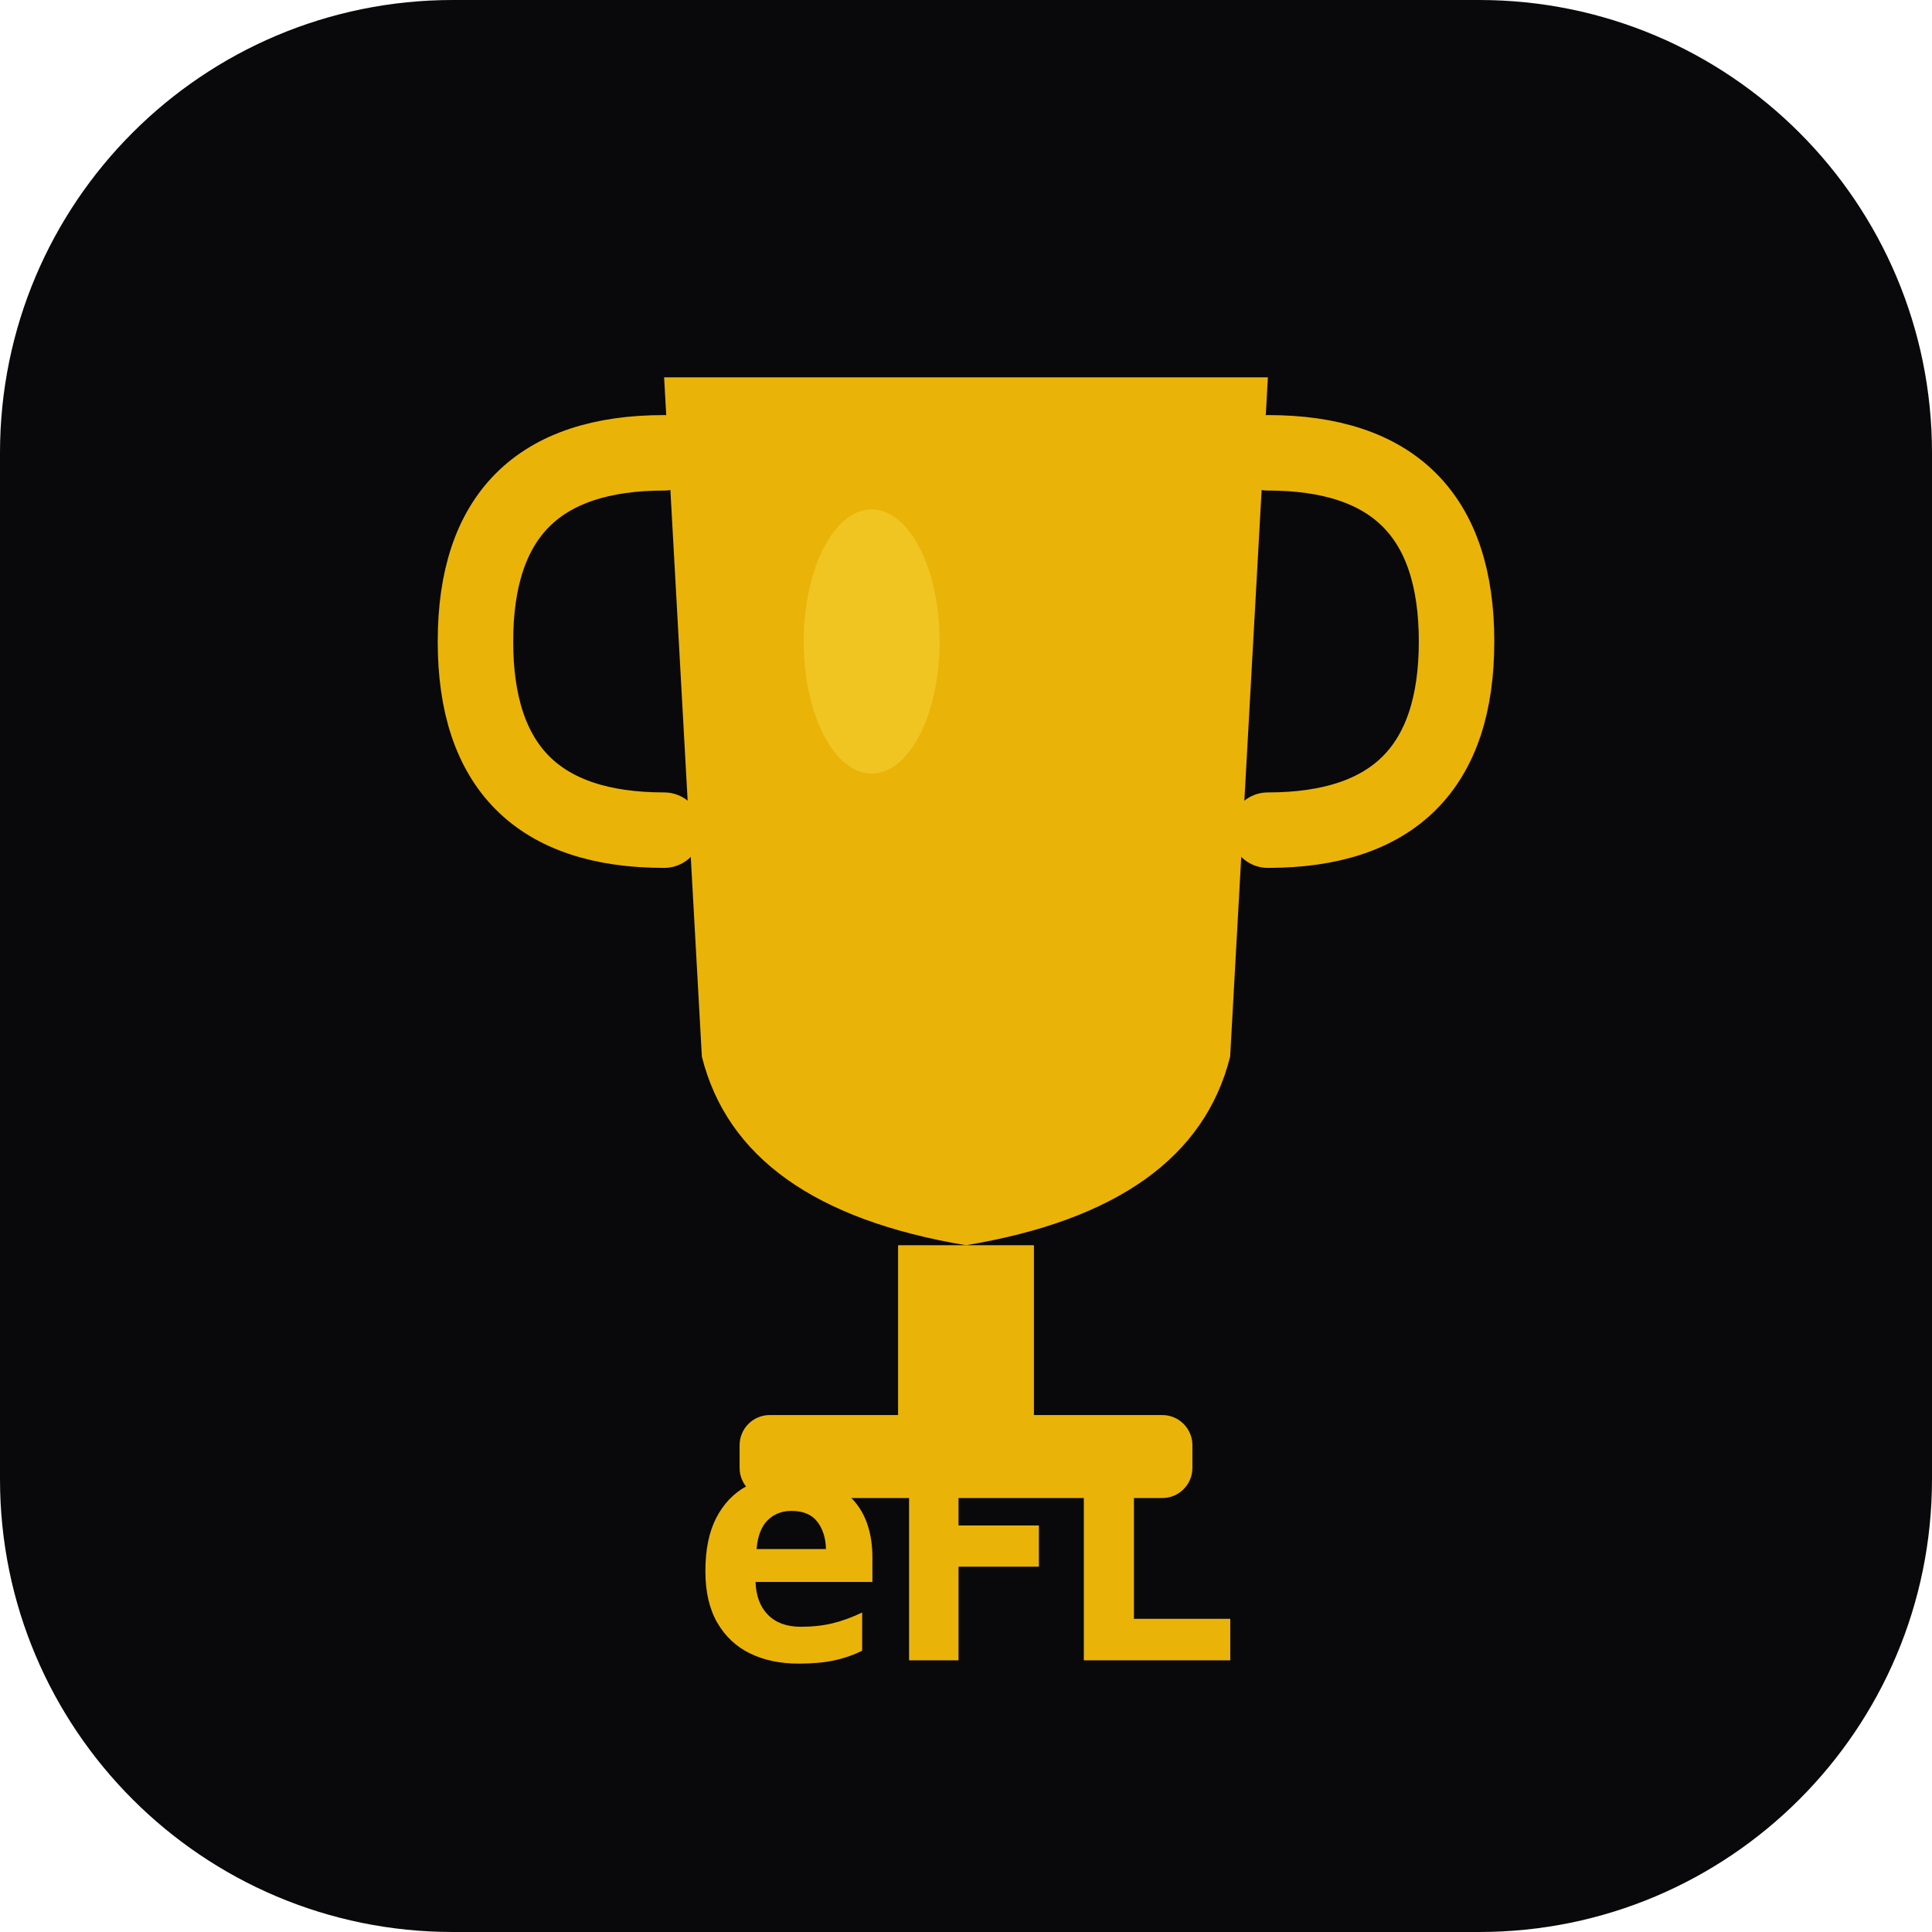
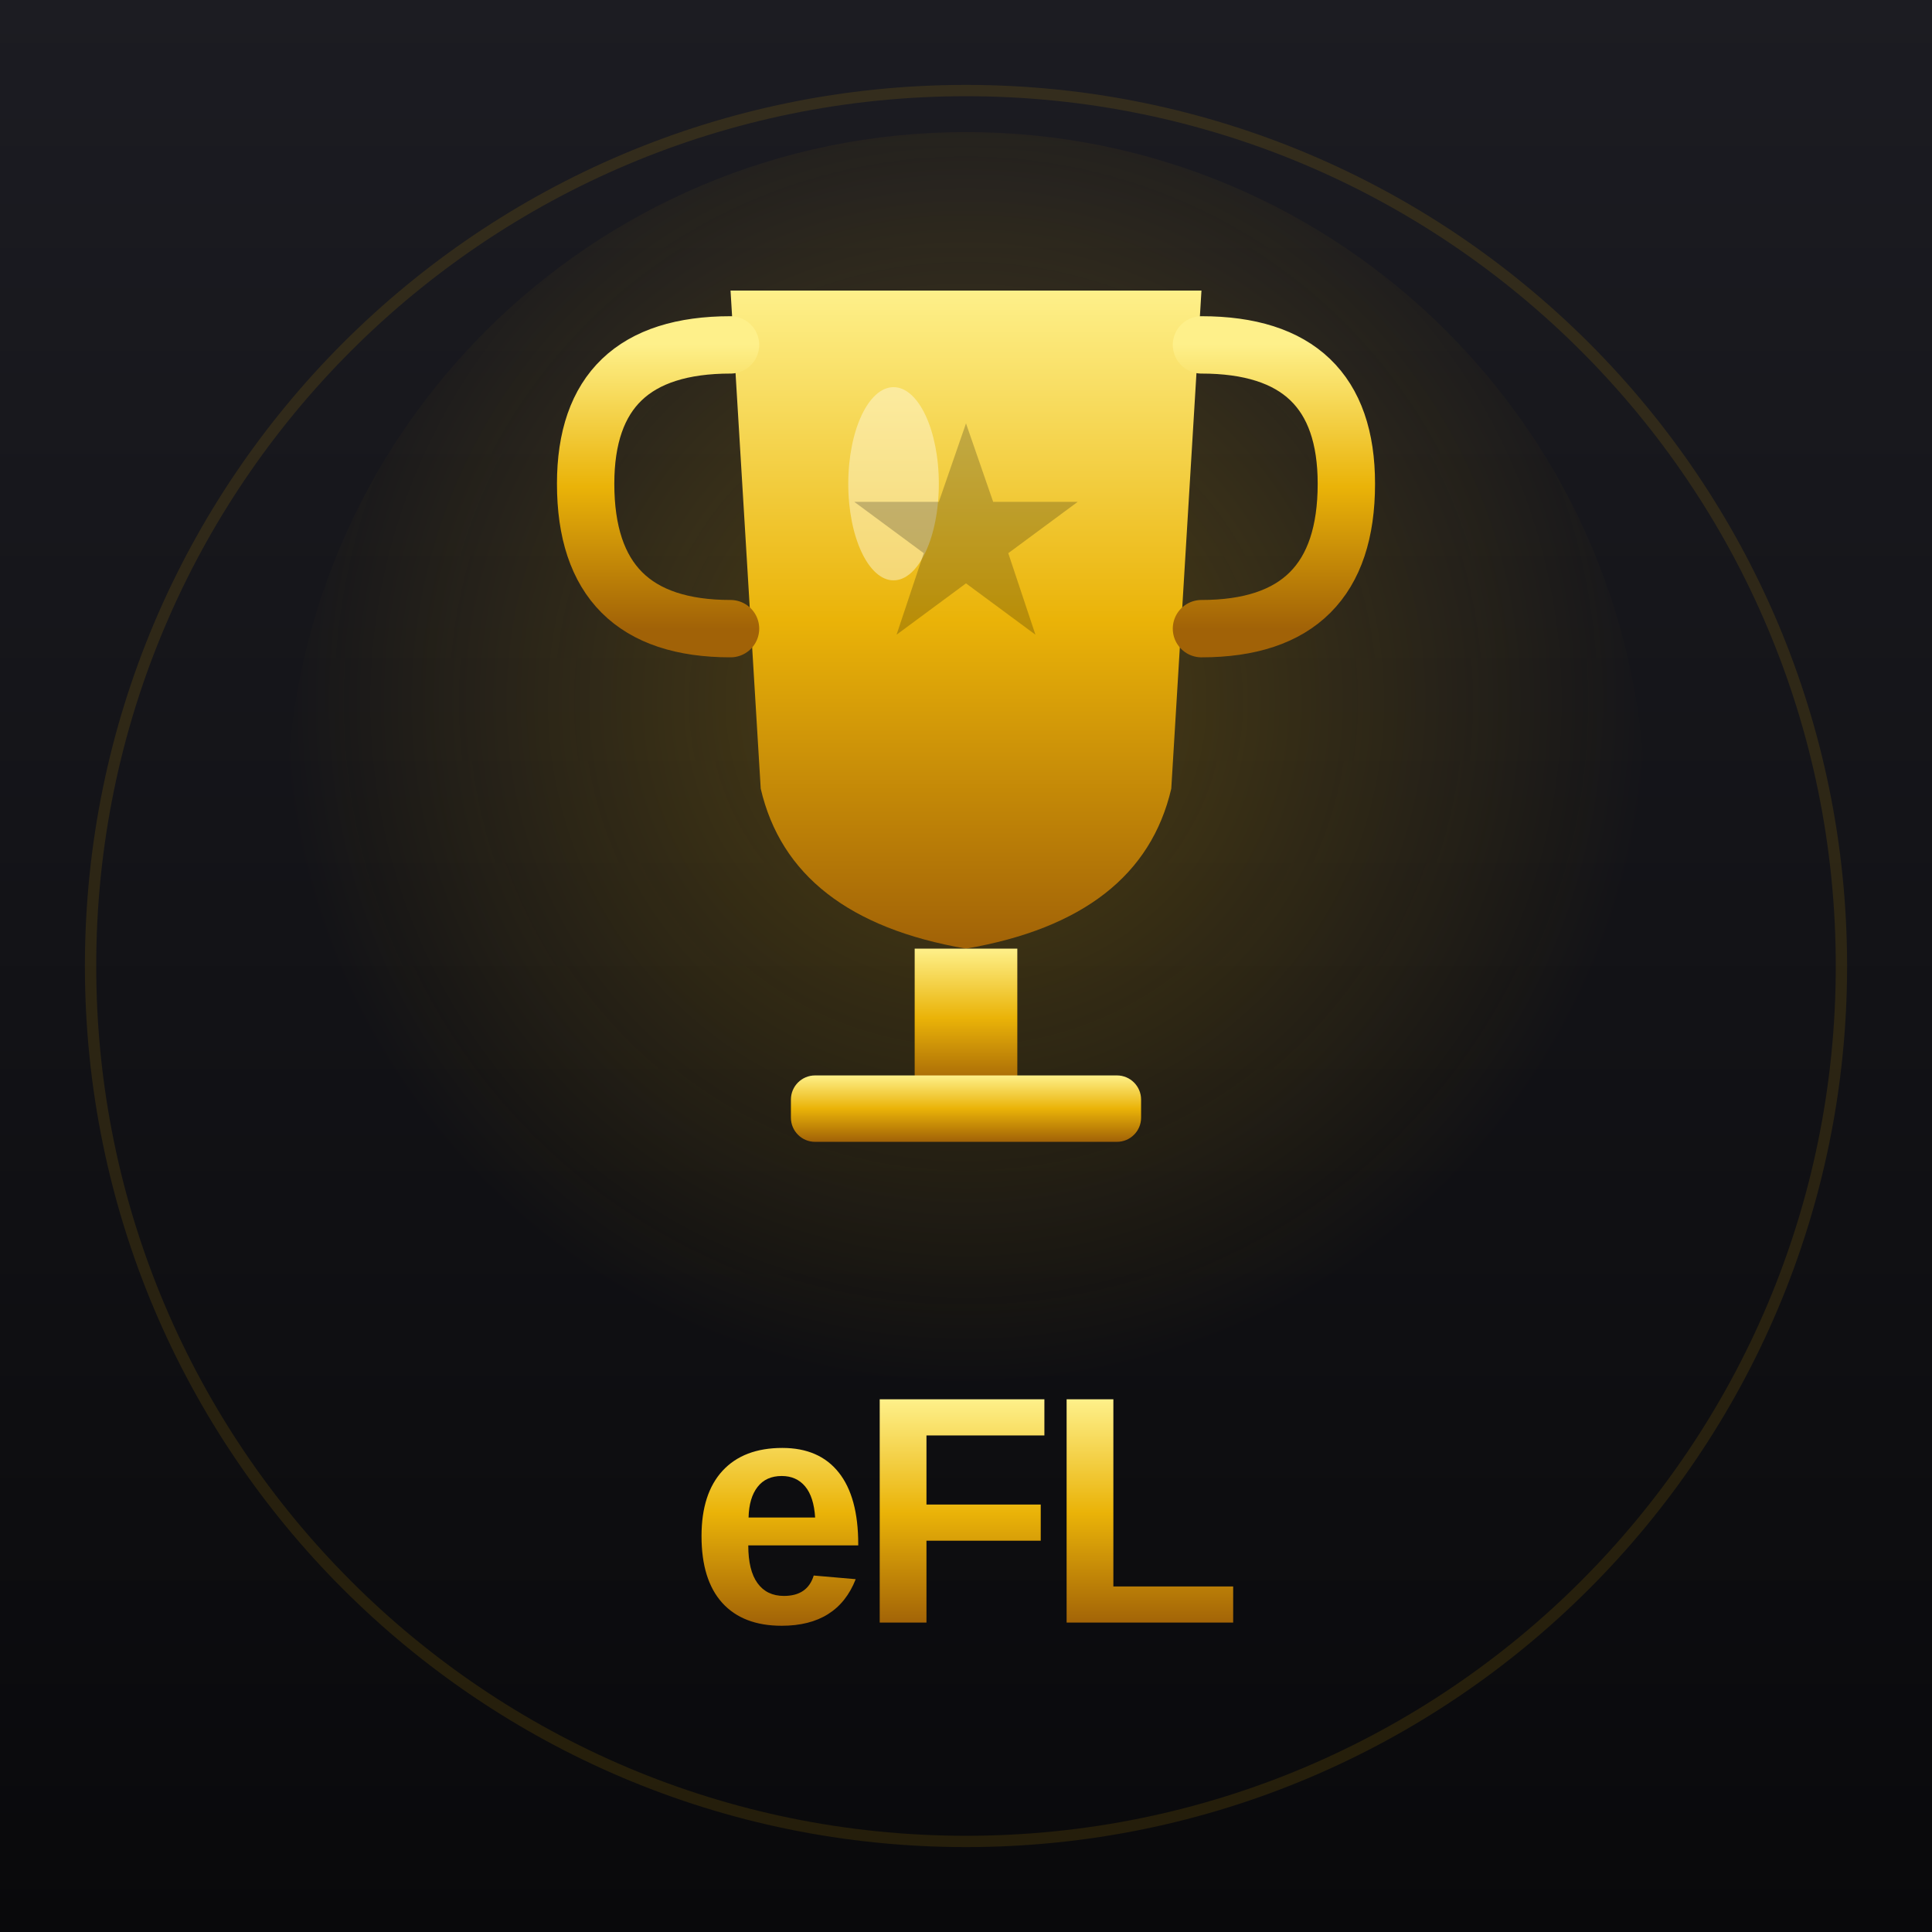
<svg xmlns="http://www.w3.org/2000/svg" viewBox="0 0 512 512">
-   <rect width="512" height="512" rx="120" fill="#09090b" />
-   <g transform="translate(256,220)">
-     <path d="M-80,-120 L80,-120 L70,60 Q60,100 0,110 Q-60,100 -70,60 Z" fill="#eab308" />
-     <path d="M-80,-100 Q-130,-100 -130,-50 Q-130,0 -80,0" fill="none" stroke="#eab308" stroke-width="20" stroke-linecap="round" />
-     <path d="M80,-100 Q130,-100 130,-50 Q130,0 80,0" fill="none" stroke="#eab308" stroke-width="20" stroke-linecap="round" />
-     <rect x="-18" y="110" width="36" height="50" fill="#eab308" />
-     <rect x="-60" y="155" width="120" height="22" rx="8" fill="#eab308" />
-     <ellipse cx="-25" cy="-50" rx="18" ry="35" fill="#fde047" opacity="0.4" />
+   <defs>
+     <linearGradient id="bg" x1="0" y1="0" x2="0" y2="1">
+       <stop offset="0" stop-color="#1c1c22" />
+       <stop offset="1" stop-color="#09090b" />
+     </linearGradient>
+     <linearGradient id="gold" x1="0" y1="0" x2="0" y2="1">
+       <stop offset="0" stop-color="#fef08a" />
+       <stop offset="0.5" stop-color="#eab308" />
+       <stop offset="1" stop-color="#a16207" />
+     </linearGradient>
+     <radialGradient id="glow" cx="0.5" cy="0.42" r="0.5">
+       <stop offset="0" stop-color="#eab308" stop-opacity="0.28" />
+       <stop offset="1" stop-color="#eab308" stop-opacity="0" />
+     </radialGradient>
+   </defs>
+   <rect width="512" height="512" fill="url(#bg)" />
+   <circle cx="256" cy="215" r="180" fill="url(#glow)" />
+   <circle cx="256" cy="256" r="232" fill="none" stroke="#eab308" stroke-opacity="0.12" stroke-width="3" />
+   <g transform="translate(256,165) scale(0.8)">
+     <path d="M-78,-110 L78,-110 L68,55 Q58,98 0,108 Q-58,98 -68,55 Z" fill="url(#gold)" />
+     <path d="M-78,-92 Q-126,-92 -126,-46 Q-126,2 -78,2" fill="none" stroke="url(#gold)" stroke-width="19" stroke-linecap="round" />
+     <path d="M78,-92 Q126,-92 126,-46 Q126,2 78,2" fill="none" stroke="url(#gold)" stroke-width="19" stroke-linecap="round" />
+     <rect x="-17" y="108" width="34" height="46" fill="url(#gold)" />
+     <rect x="-58" y="150" width="116" height="22" rx="8" fill="url(#gold)" />
+     <ellipse cx="-24" cy="-46" rx="15" ry="32" fill="#fffbe6" opacity="0.45" />
+     <path d="M0,-66 L9,-40 L37,-40 L14,-23 L23,4 L0,-13 L-23,4 L-14,-23 L-37,-40 L-9,-40 Z" fill="#09090b" opacity="0.22" />
  </g>
-   <text x="256" y="440" text-anchor="middle" font-family="Arial Black, sans-serif" font-weight="900" font-size="88" fill="#eab308" letter-spacing="-2">eFL</text>
+   <text x="256" y="430" text-anchor="middle" font-family="Arial Black, Arial, sans-serif" font-weight="900" font-size="86" fill="url(#gold)" letter-spacing="-3">eFL</text>
</svg>
